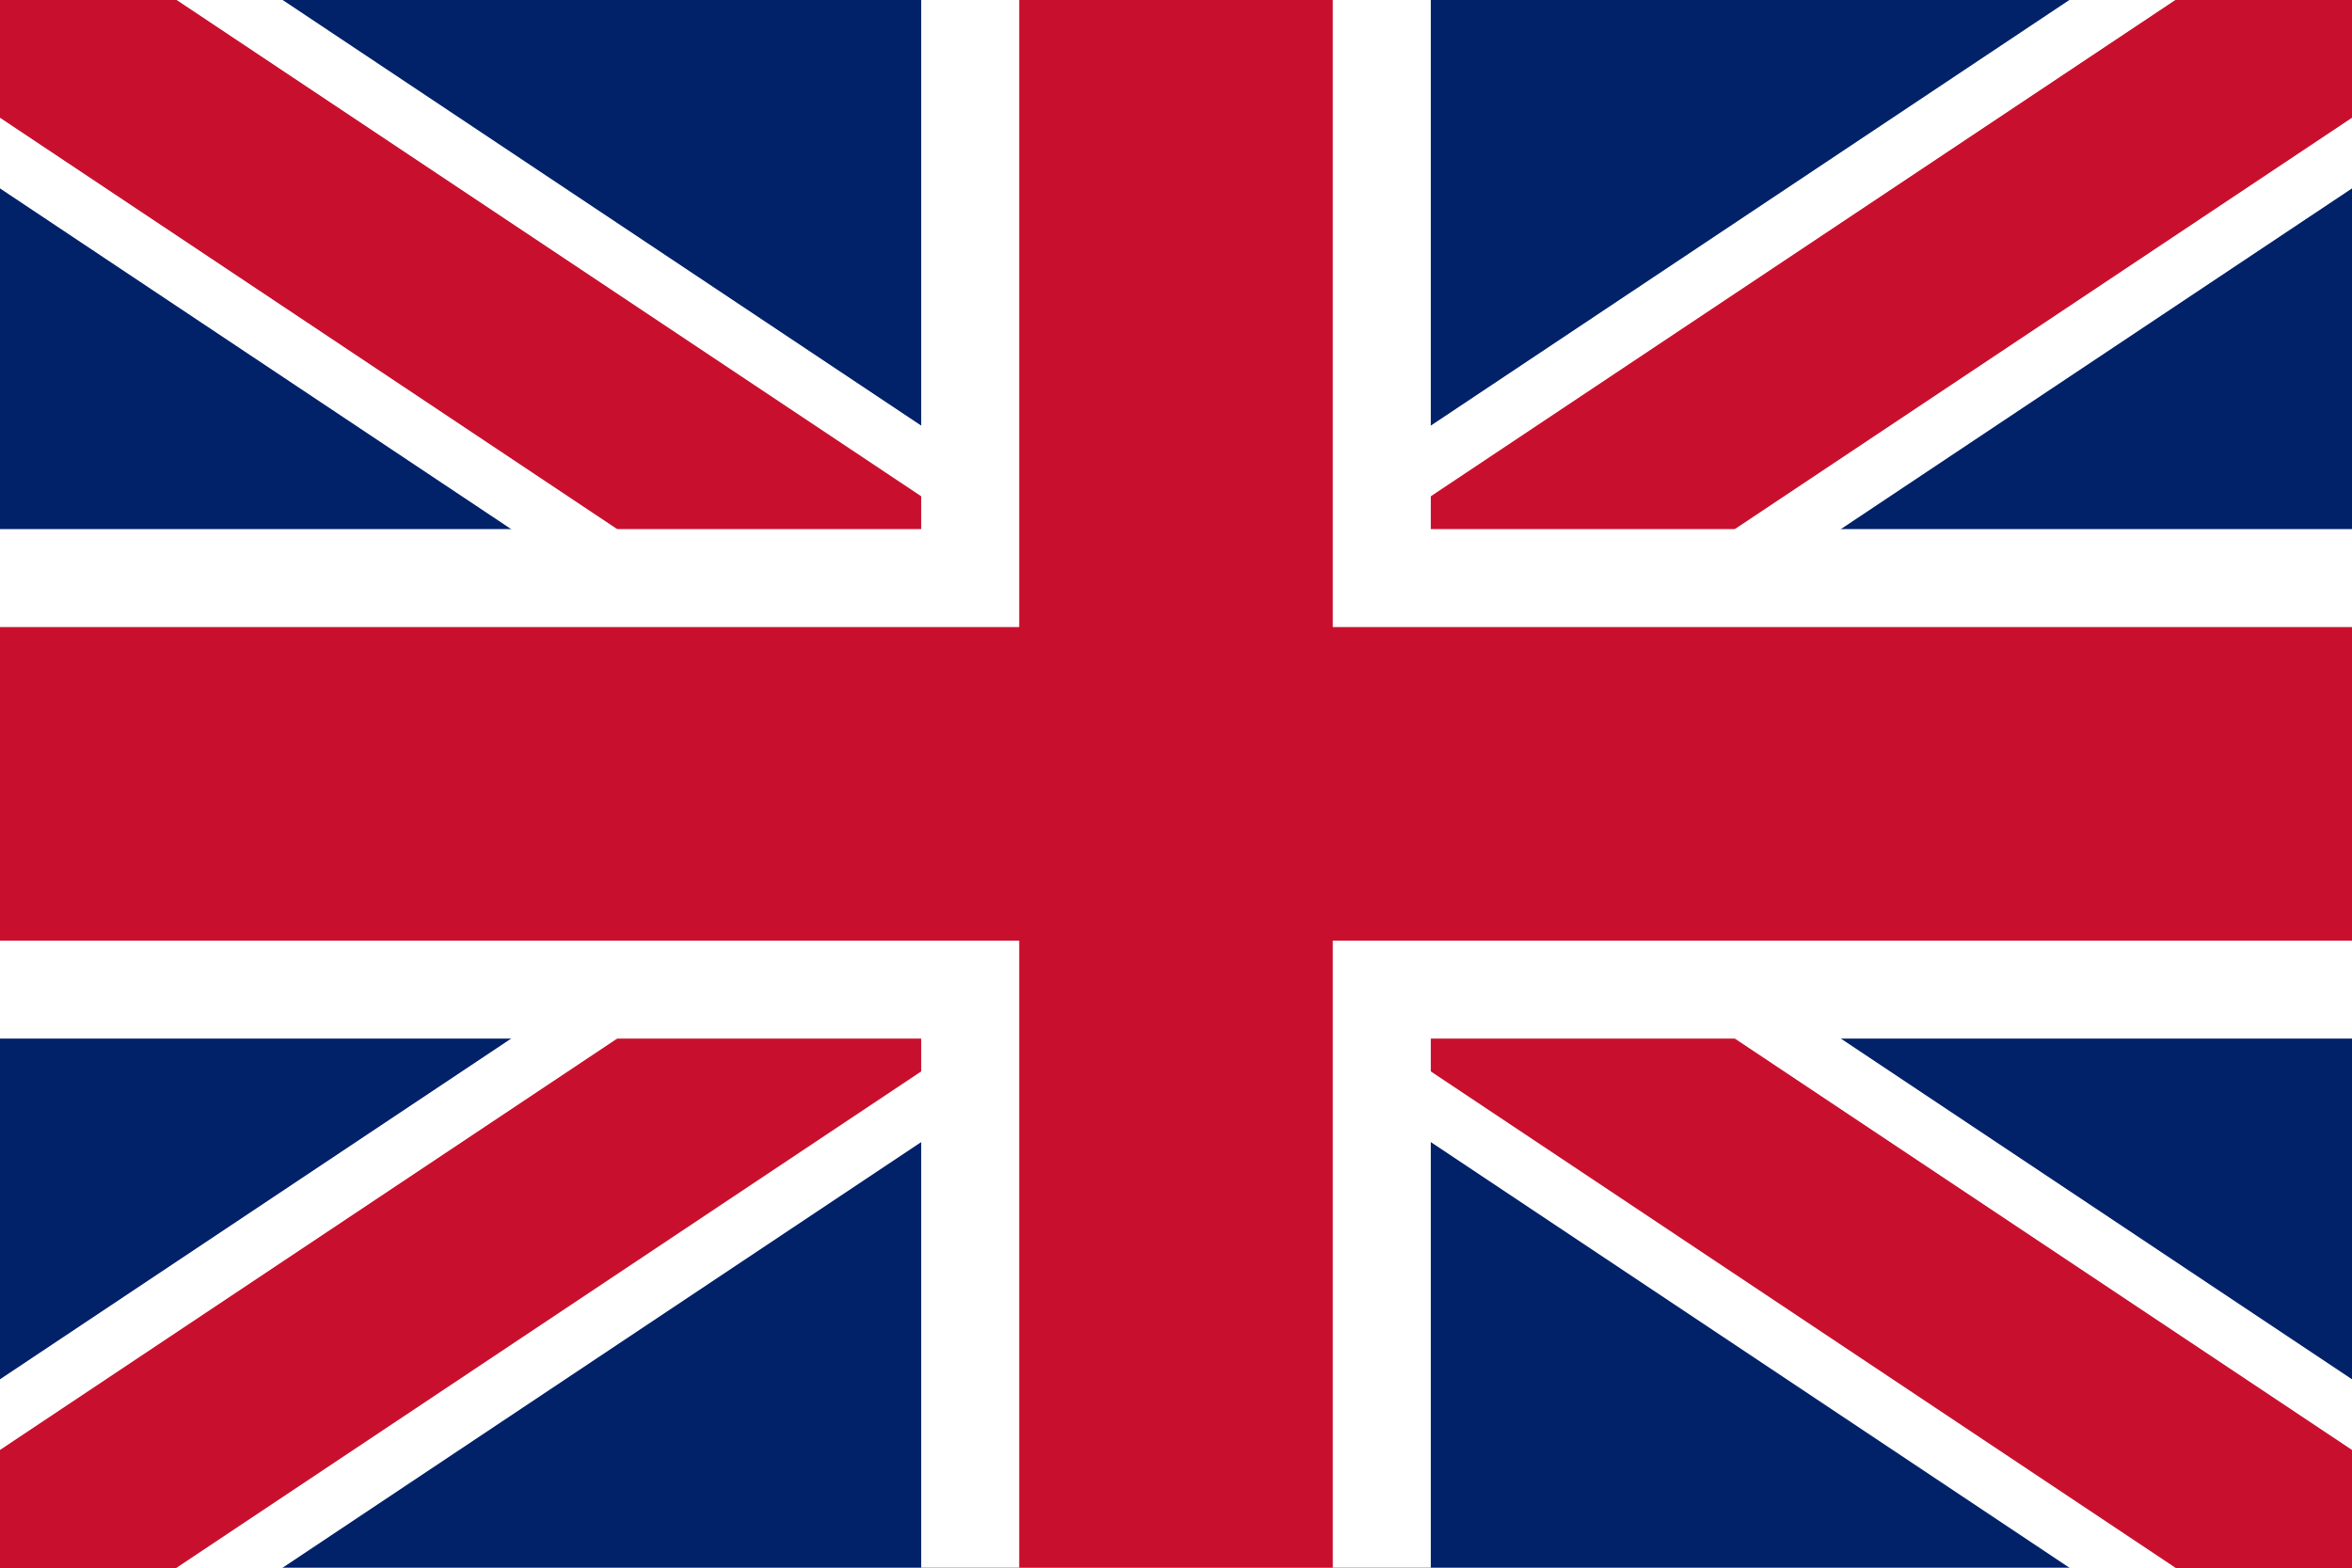
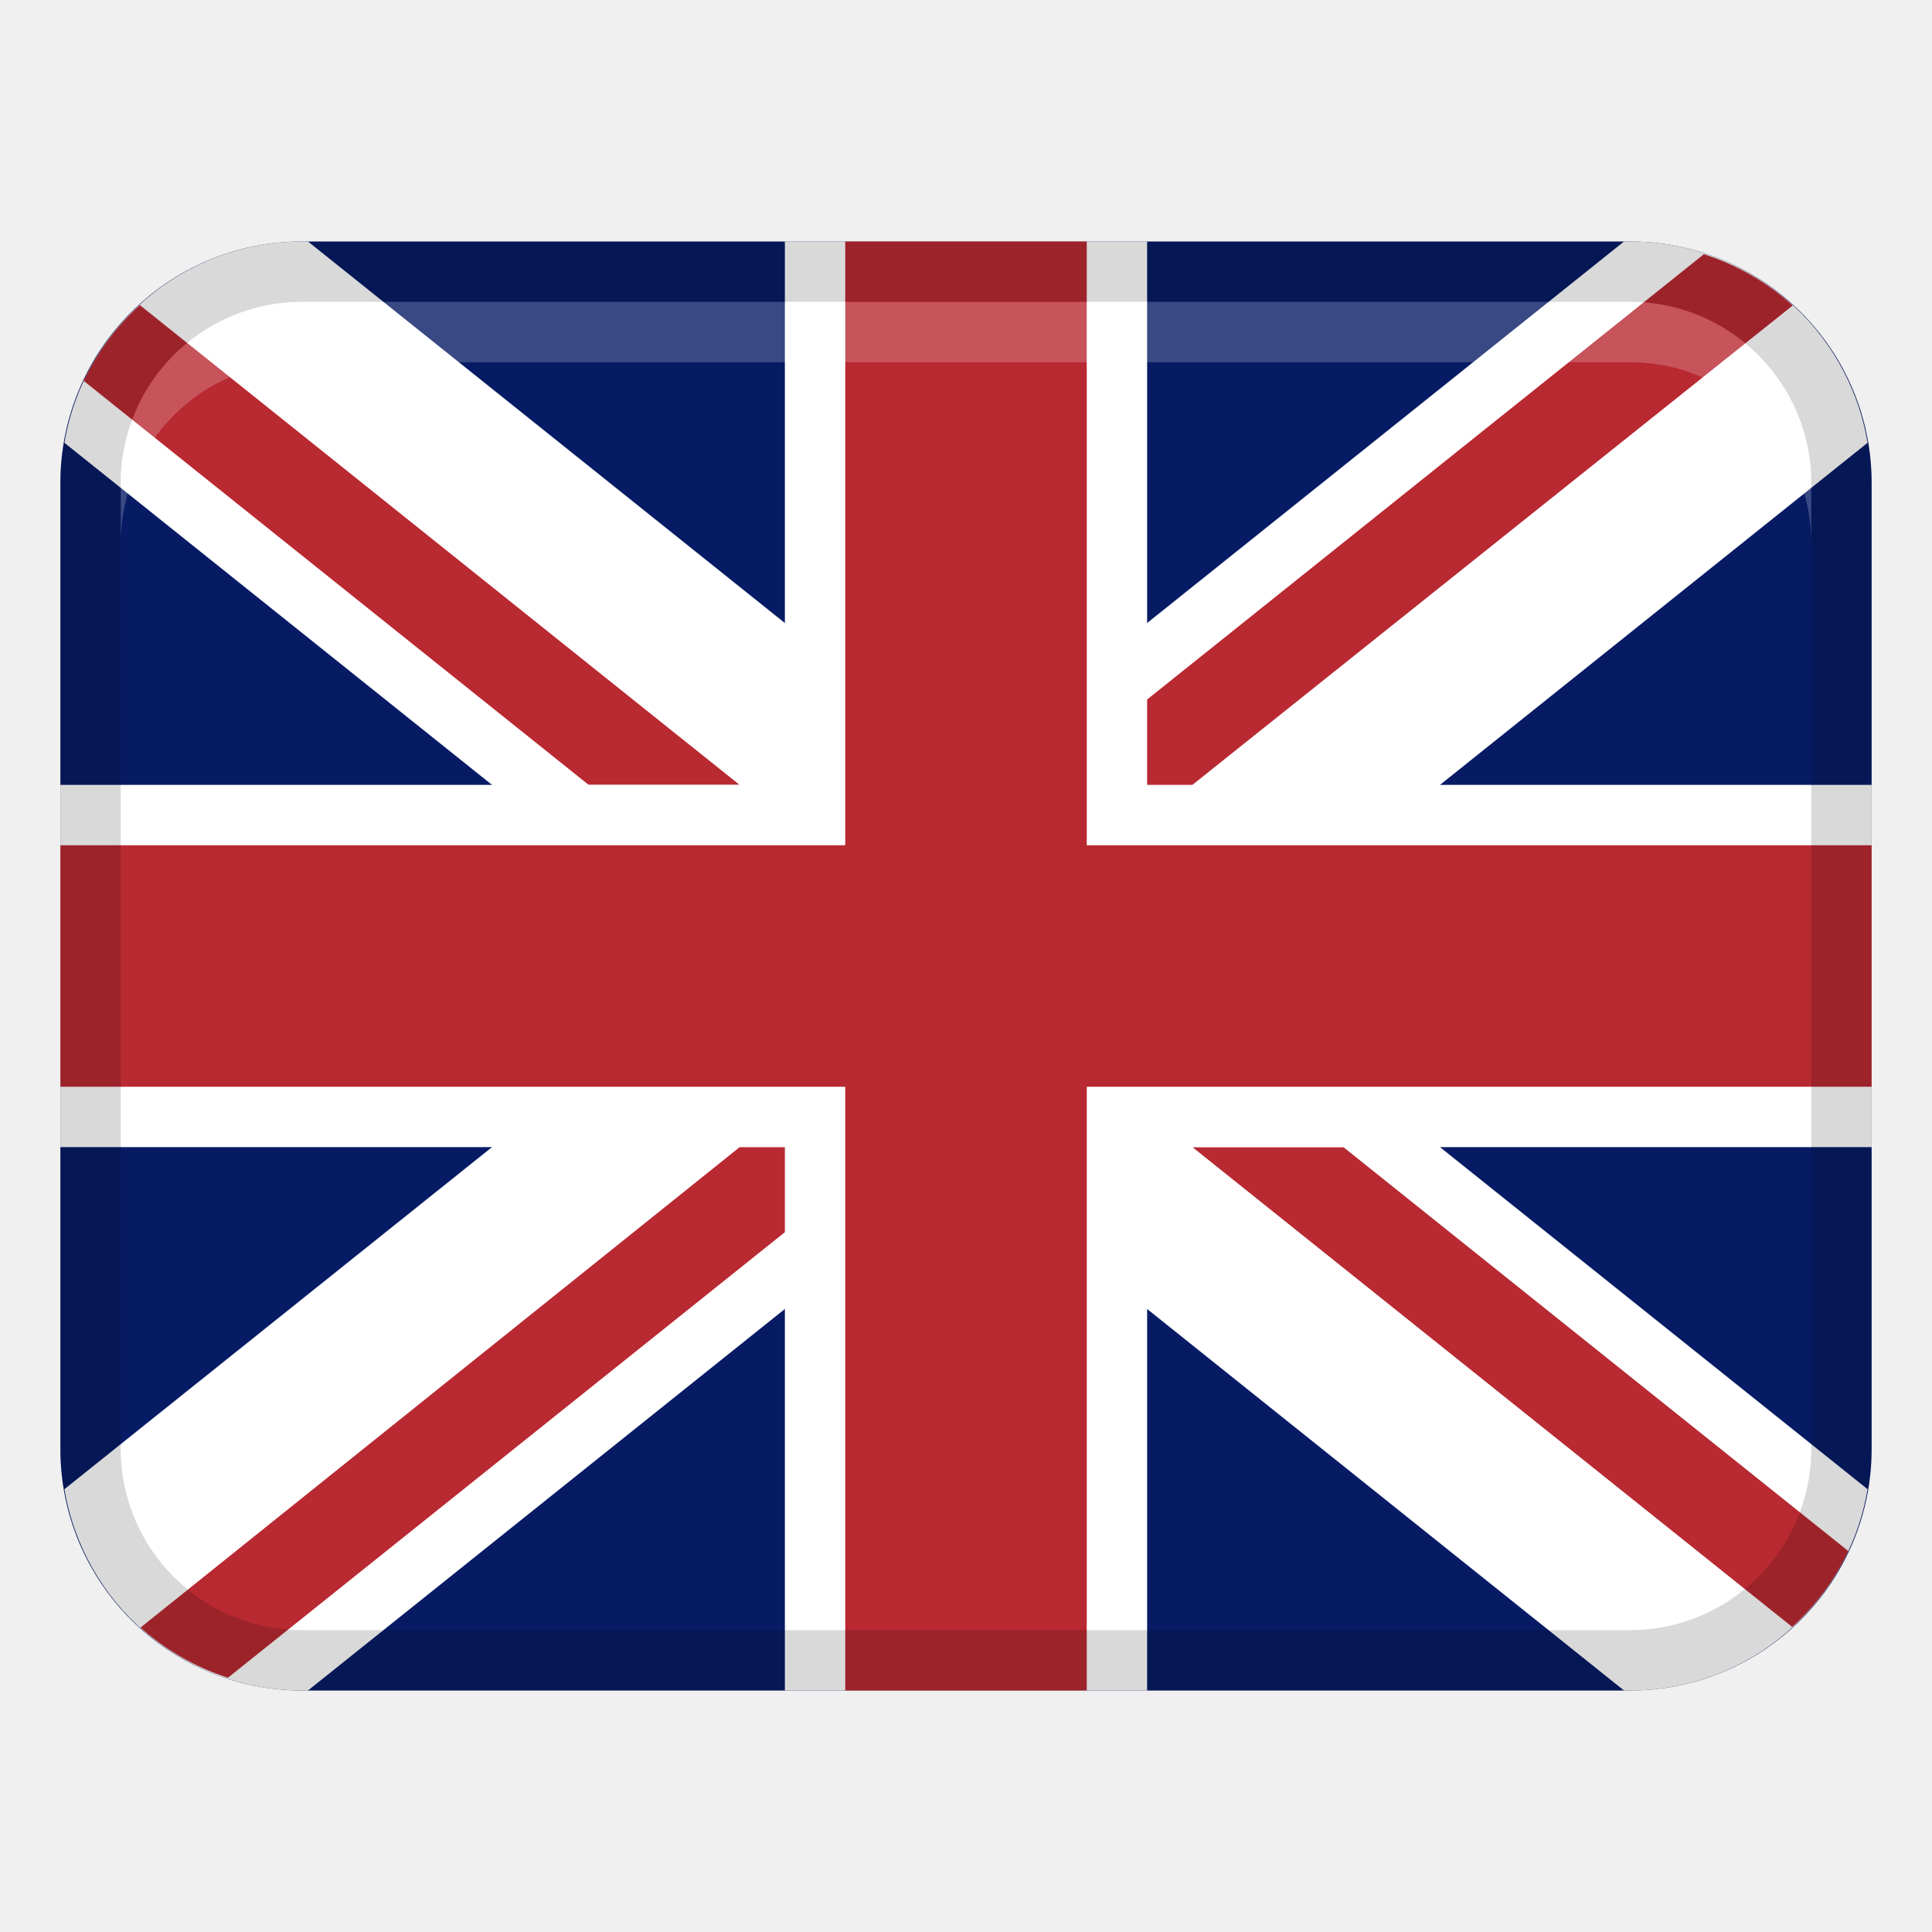
- <svg xmlns="http://www.w3.org/2000/svg" viewBox="0 0 60 40" role="img" aria-hidden="true">
-   <rect width="60" height="40" fill="#012169" />
-   <path d="M0 0l60 40M60 0L0 40" stroke="#fff" stroke-width="8" />
-   <path d="M0 0l60 40M60 0L0 40" stroke="#C8102E" stroke-width="5" />
-   <path d="M30 0v40M0 20h60" stroke="#fff" stroke-width="13" />
-   <path d="M30 0v40M0 20h60" stroke="#C8102E" stroke-width="8" />
+ <svg xmlns="http://www.w3.org/2000/svg" width="32" height="32" viewBox="0 0 32 32">
+   <rect x="1" y="4" width="30" height="24" rx="4" ry="4" fill="#071b65" />
+   <path d="M5.101,4h-.101c-1.981,0-3.615,1.444-3.933,3.334L26.899,28h.101c1.981,0,3.615-1.444,3.933-3.334L5.101,4Z" fill="#fff" />
+   <path d="M22.25,19h-2.5l9.934,7.947c.387-.353,.704-.777,.929-1.257l-8.363-6.691Z" fill="#b92932" />
+   <path d="M1.387,6.309l8.363,6.691h2.5L2.316,5.053c-.387,.353-.704,.777-.929,1.257Z" fill="#b92932" />
+   <path d="M5,28h.101L30.933,7.334c-.318-1.891-1.952-3.334-3.933-3.334h-.101L1.067,24.666c.318,1.891,1.952,3.334,3.933,3.334Z" fill="#fff" />
+   <rect x="13" y="4" width="6" height="24" fill="#fff" />
+   <rect x="1" y="13" width="30" height="6" fill="#fff" />
+   <rect x="14" y="4" width="4" height="24" fill="#b92932" />
+   <rect x="14" y="1" width="4" height="30" transform="translate(32) rotate(90)" fill="#b92932" />
+   <path d="M28.222,4.21l-9.222,7.376v1.414h.75l9.943-7.94c-.419-.384-.918-.671-1.471-.85Z" fill="#b92932" />
+   <path d="M2.328,26.957c.414,.374,.904,.656,1.447,.832l9.225-7.38v-1.408h-.75L2.328,26.957Z" fill="#b92932" />
+   <path d="M27,4H5c-2.209,0-4,1.791-4,4V24c0,2.209,1.791,4,4,4H27c2.209,0,4-1.791,4-4V8c0-2.209-1.791-4-4-4Zm3,20c0,1.654-1.346,3-3,3H5c-1.654,0-3-1.346-3-3V8c0-1.654,1.346-3,3-3H27c1.654,0,3,1.346,3,3V24Z" opacity=".15" />
+   <path d="M27,5H5c-1.657,0-3,1.343-3,3v1c0-1.657,1.343-3,3-3H27c1.657,0,3,1.343,3,3v-1c0-1.657-1.343-3-3-3Z" fill="#fff" opacity=".2" />
</svg>
